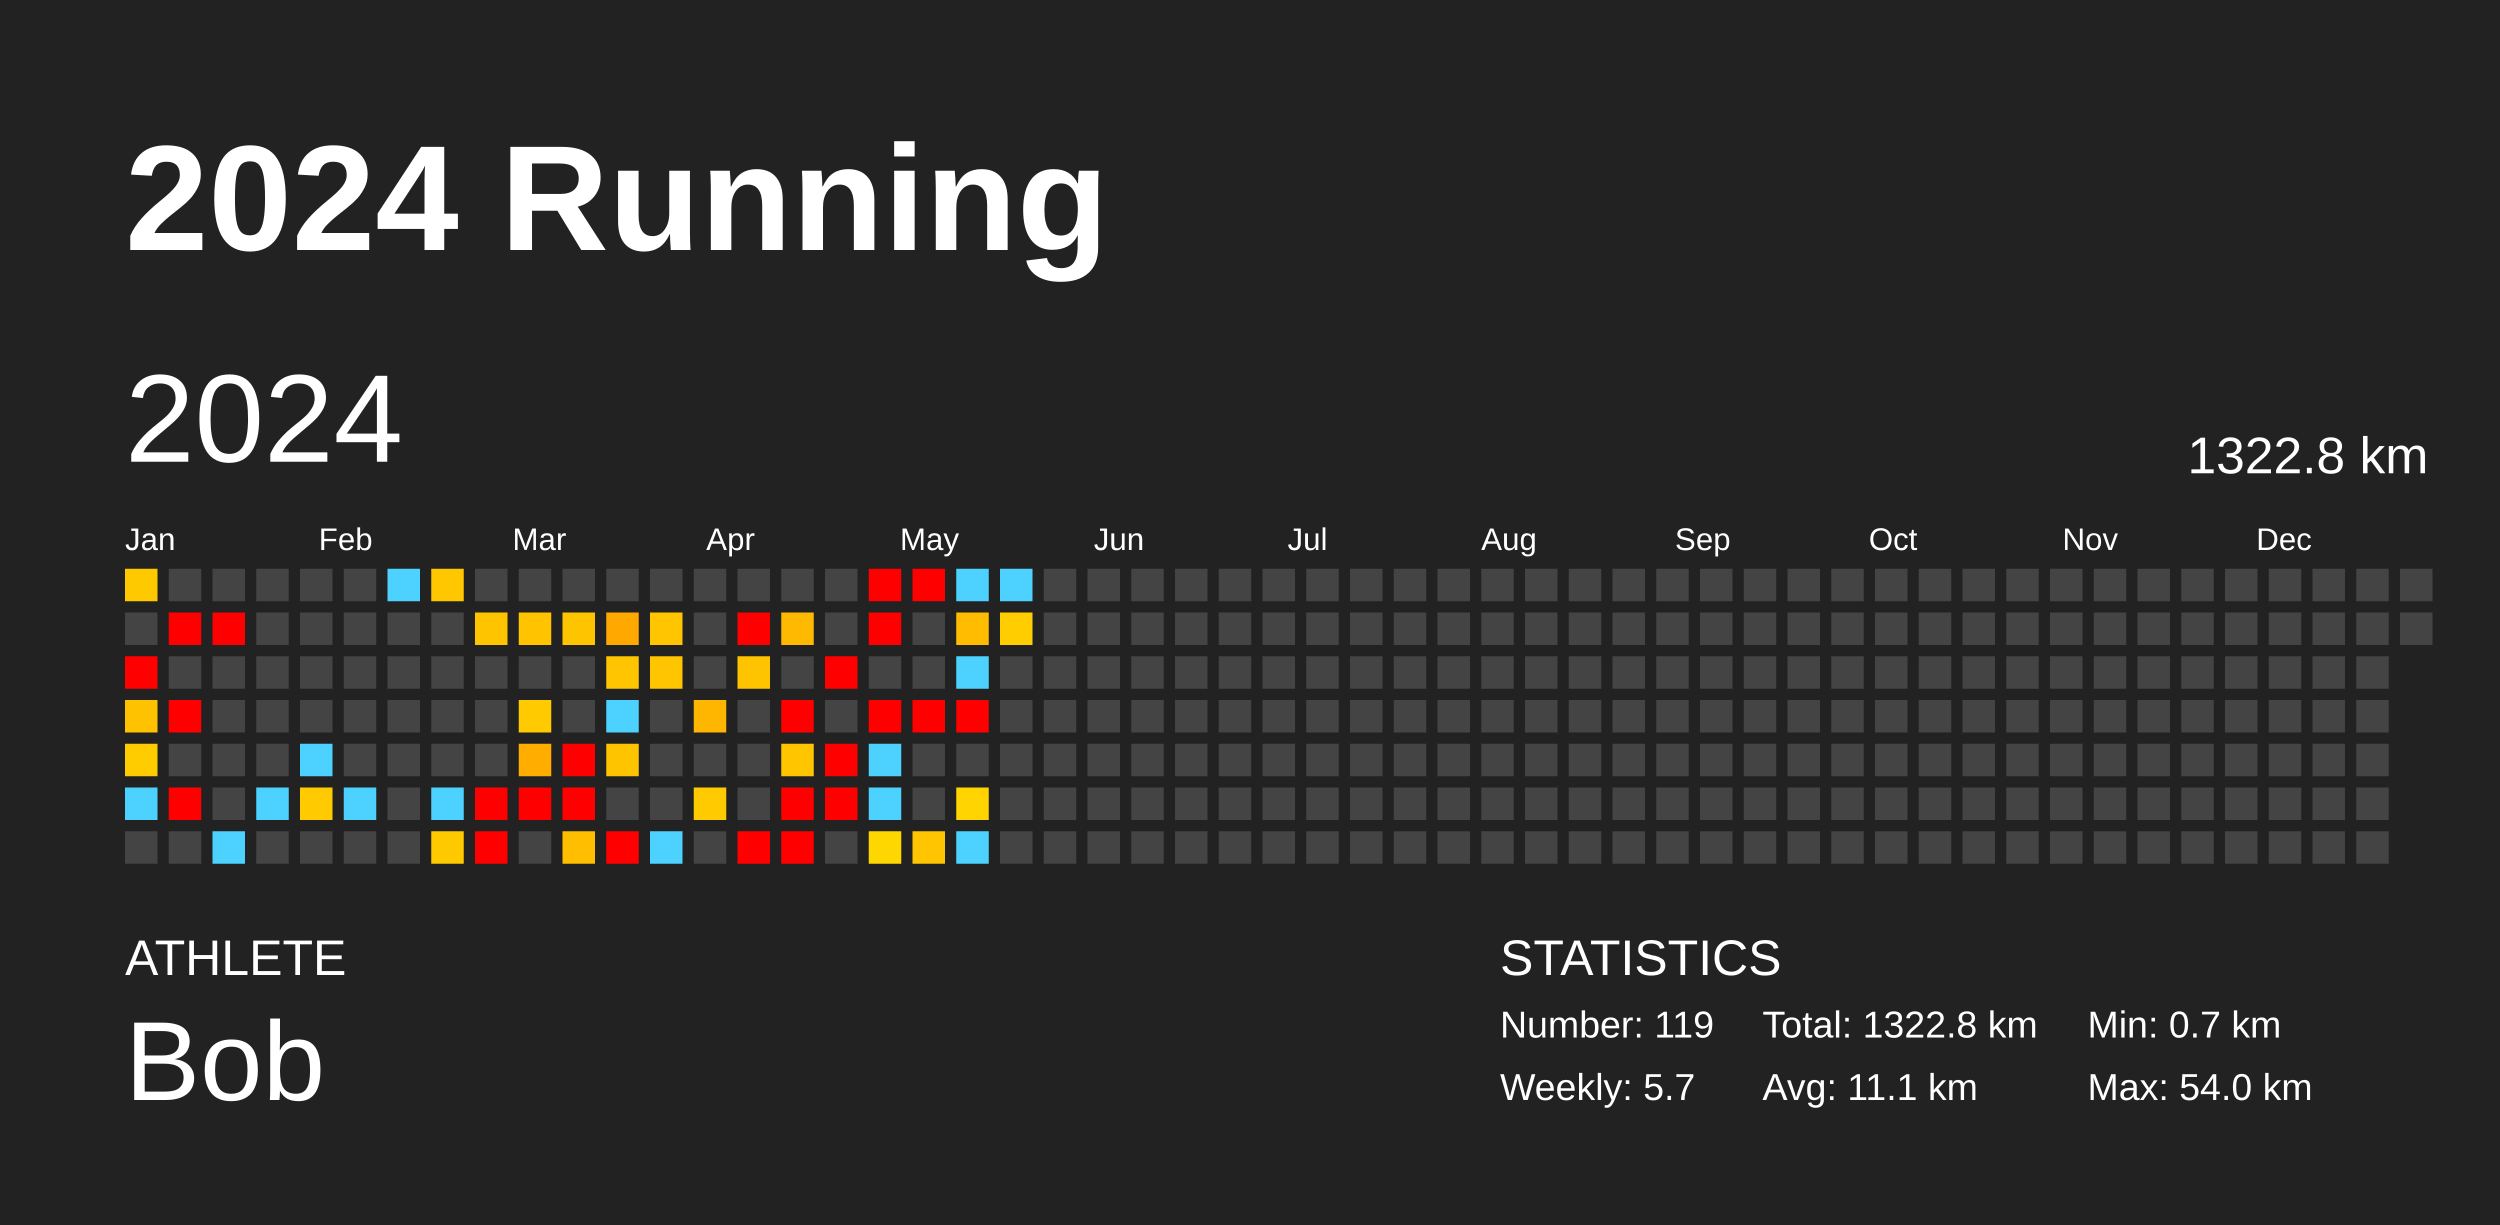
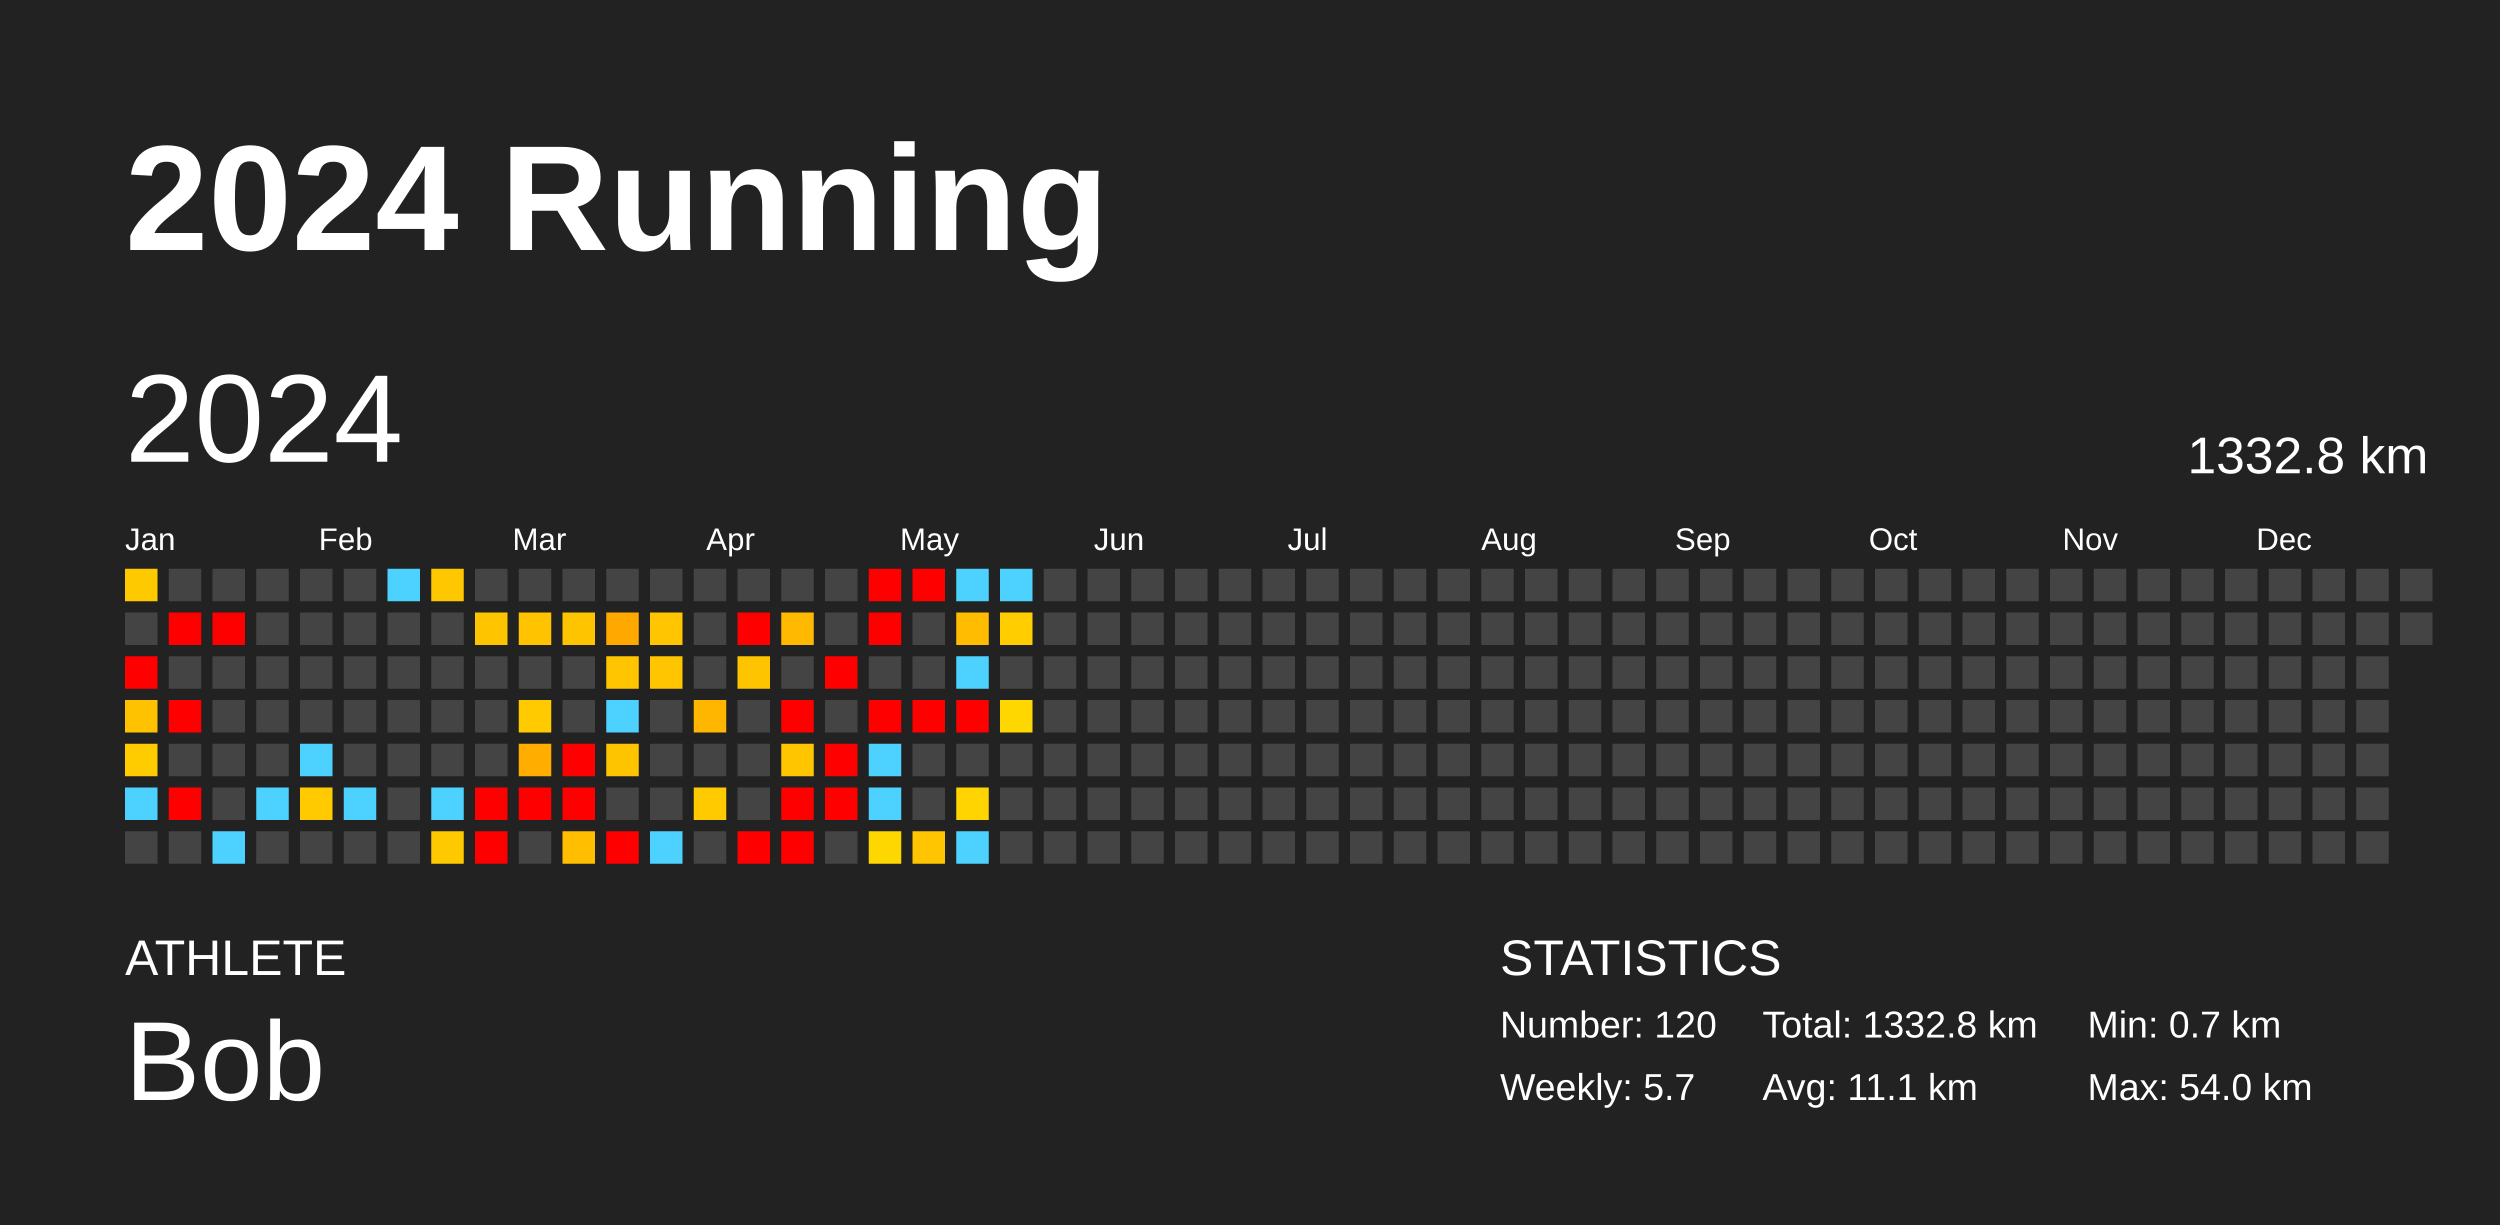
<svg xmlns="http://www.w3.org/2000/svg" baseProfile="full" height="98mm" version="1.1" viewBox="0,0,200,98" width="200mm">
  <defs />
  <rect fill="#222222" height="98" width="200" x="0" y="0" />
  <text fill="#FFFFFF" style="font-size:12px; font-family:Arial; font-weight:bold;" x="10" y="20">2024 Running</text>
  <text fill="#FFFFFF" style="font-size:4px; font-family:Arial" x="10" y="78">ATHLETE</text>
  <text fill="#FFFFFF" style="font-size:9px; font-family:Arial" x="10" y="88">Bob</text>
  <text fill="#FFFFFF" style="font-size:4px; font-family:Arial" x="120" y="78">STATISTICS</text>
-   <text fill="#FFFFFF" style="font-size:3px; font-family:Arial" x="120" y="83">Number: 119</text>
+   <text fill="#FFFFFF" style="font-size:3px; font-family:Arial" x="120" y="83">Number: 120</text>
  <text fill="#FFFFFF" style="font-size:3px; font-family:Arial" x="120" y="88">Weekly: 5.7</text>
-   <text fill="#FFFFFF" style="font-size:3px; font-family:Arial" x="141" y="83">Total: 1322.8 km</text>
+   <text fill="#FFFFFF" style="font-size:3px; font-family:Arial" x="141" y="83">Total: 1332.8 km</text>
  <text fill="#FFFFFF" style="font-size:3px; font-family:Arial" x="141" y="88">Avg: 11.1 km</text>
  <text fill="#FFFFFF" style="font-size:3px; font-family:Arial" x="167" y="83">Min: 0.7 km</text>
  <text fill="#FFFFFF" style="font-size:3px; font-family:Arial" x="167" y="88">Max: 54.0 km</text>
  <text dominant-baseline="hanging" fill="#FFFFFF" style="font-size:10.0px; font-family:Arial;" x="10" y="30">2024</text>
-   <text dominant-baseline="hanging" fill="#FFFFFF" style="font-size:4.125px; font-family:Arial;" x="175" y="35">1322.8 km</text>
+   <text dominant-baseline="hanging" fill="#FFFFFF" style="font-size:4.125px; font-family:Arial;" x="175" y="35">1332.8 km</text>
  <text fill="#FFFFFF" style="font-size:2.5px; font-family:Arial" x="10.0" y="44">Jan</text>
  <text fill="#FFFFFF" style="font-size:2.5px; font-family:Arial" x="25.5" y="44">Feb</text>
  <text fill="#FFFFFF" style="font-size:2.5px; font-family:Arial" x="41.0" y="44">Mar</text>
  <text fill="#FFFFFF" style="font-size:2.5px; font-family:Arial" x="56.5" y="44">Apr</text>
  <text fill="#FFFFFF" style="font-size:2.5px; font-family:Arial" x="72.0" y="44">May</text>
  <text fill="#FFFFFF" style="font-size:2.5px; font-family:Arial" x="87.5" y="44">Jun</text>
  <text fill="#FFFFFF" style="font-size:2.5px; font-family:Arial" x="103.0" y="44">Jul</text>
  <text fill="#FFFFFF" style="font-size:2.5px; font-family:Arial" x="118.5" y="44">Aug</text>
  <text fill="#FFFFFF" style="font-size:2.5px; font-family:Arial" x="134.0" y="44">Sep</text>
  <text fill="#FFFFFF" style="font-size:2.5px; font-family:Arial" x="149.5" y="44">Oct</text>
  <text fill="#FFFFFF" style="font-size:2.5px; font-family:Arial" x="165.0" y="44">Nov</text>
  <text fill="#FFFFFF" style="font-size:2.5px; font-family:Arial" x="180.5" y="44">Dec</text>
  <rect fill="#ffc900" height="2.6" width="2.6" x="10.0" y="45.5" />
  <rect fill="#444444" height="2.6" width="2.6" x="10.0" y="49.0" />
  <rect fill="red" height="2.6" width="2.6" x="10.0" y="52.5" />
  <rect fill="#ffc200" height="2.6" width="2.6" x="10.0" y="56.0" />
  <rect fill="#ffcc00" height="2.6" width="2.6" x="10.0" y="59.5" />
  <rect fill="#4dd2ff" height="2.6" width="2.6" x="10.0" y="63.0" />
  <rect fill="#444444" height="2.6" width="2.6" x="10.0" y="66.5" />
  <rect fill="#444444" height="2.6" width="2.6" x="13.5" y="45.5" />
  <rect fill="red" height="2.6" width="2.6" x="13.5" y="49.0" />
  <rect fill="#444444" height="2.6" width="2.6" x="13.5" y="52.5" />
  <rect fill="red" height="2.6" width="2.6" x="13.5" y="56.0" />
  <rect fill="#444444" height="2.6" width="2.6" x="13.5" y="59.5" />
  <rect fill="red" height="2.6" width="2.6" x="13.5" y="63.0" />
  <rect fill="#444444" height="2.6" width="2.6" x="13.5" y="66.5" />
  <rect fill="#444444" height="2.6" width="2.6" x="17.0" y="45.5" />
  <rect fill="red" height="2.6" width="2.6" x="17.0" y="49.0" />
  <rect fill="#444444" height="2.6" width="2.6" x="17.0" y="52.5" />
  <rect fill="#444444" height="2.6" width="2.6" x="17.0" y="56.0" />
  <rect fill="#444444" height="2.6" width="2.6" x="17.0" y="59.5" />
  <rect fill="#444444" height="2.6" width="2.6" x="17.0" y="63.0" />
  <rect fill="#4dd2ff" height="2.6" width="2.6" x="17.0" y="66.5" />
  <rect fill="#444444" height="2.6" width="2.6" x="20.5" y="45.5" />
  <rect fill="#444444" height="2.6" width="2.6" x="20.5" y="49.0" />
  <rect fill="#444444" height="2.6" width="2.6" x="20.5" y="52.5" />
  <rect fill="#444444" height="2.6" width="2.6" x="20.5" y="56.0" />
  <rect fill="#444444" height="2.6" width="2.6" x="20.5" y="59.5" />
  <rect fill="#4dd2ff" height="2.6" width="2.6" x="20.5" y="63.0" />
  <rect fill="#444444" height="2.6" width="2.6" x="20.5" y="66.5" />
  <rect fill="#444444" height="2.6" width="2.6" x="24.0" y="45.5" />
  <rect fill="#444444" height="2.6" width="2.6" x="24.0" y="49.0" />
  <rect fill="#444444" height="2.6" width="2.6" x="24.0" y="52.5" />
  <rect fill="#444444" height="2.6" width="2.6" x="24.0" y="56.0" />
  <rect fill="#4dd2ff" height="2.6" width="2.6" x="24.0" y="59.5" />
  <rect fill="#ffcb00" height="2.6" width="2.6" x="24.0" y="63.0" />
  <rect fill="#444444" height="2.6" width="2.6" x="24.0" y="66.5" />
  <rect fill="#444444" height="2.6" width="2.6" x="27.5" y="45.5" />
  <rect fill="#444444" height="2.6" width="2.6" x="27.5" y="49.0" />
  <rect fill="#444444" height="2.6" width="2.6" x="27.5" y="52.5" />
  <rect fill="#444444" height="2.6" width="2.6" x="27.5" y="56.0" />
  <rect fill="#444444" height="2.6" width="2.6" x="27.5" y="59.5" />
  <rect fill="#4dd2ff" height="2.6" width="2.6" x="27.5" y="63.0" />
  <rect fill="#444444" height="2.6" width="2.6" x="27.5" y="66.5" />
  <rect fill="#4dd2ff" height="2.6" width="2.6" x="31.0" y="45.5" />
  <rect fill="#444444" height="2.6" width="2.6" x="31.0" y="49.0" />
  <rect fill="#444444" height="2.6" width="2.6" x="31.0" y="52.5" />
  <rect fill="#444444" height="2.6" width="2.6" x="31.0" y="56.0" />
  <rect fill="#444444" height="2.6" width="2.6" x="31.0" y="59.5" />
  <rect fill="#444444" height="2.6" width="2.6" x="31.0" y="63.0" />
  <rect fill="#444444" height="2.6" width="2.6" x="31.0" y="66.5" />
  <rect fill="#ffc700" height="2.6" width="2.6" x="34.5" y="45.5" />
  <rect fill="#444444" height="2.6" width="2.6" x="34.5" y="49.0" />
  <rect fill="#444444" height="2.6" width="2.6" x="34.5" y="52.5" />
  <rect fill="#444444" height="2.6" width="2.6" x="34.5" y="56.0" />
  <rect fill="#444444" height="2.6" width="2.6" x="34.5" y="59.5" />
  <rect fill="#4dd2ff" height="2.6" width="2.6" x="34.5" y="63.0" />
  <rect fill="#ffc900" height="2.6" width="2.6" x="34.5" y="66.5" />
  <rect fill="#444444" height="2.6" width="2.6" x="38.0" y="45.5" />
  <rect fill="#ffc400" height="2.6" width="2.6" x="38.0" y="49.0" />
  <rect fill="#444444" height="2.6" width="2.6" x="38.0" y="52.5" />
  <rect fill="#444444" height="2.6" width="2.6" x="38.0" y="56.0" />
  <rect fill="#444444" height="2.6" width="2.6" x="38.0" y="59.5" />
  <rect fill="red" height="2.6" width="2.6" x="38.0" y="63.0" />
  <rect fill="red" height="2.6" width="2.6" x="38.0" y="66.5" />
  <rect fill="#444444" height="2.6" width="2.6" x="41.5" y="45.5" />
  <rect fill="#ffc300" height="2.6" width="2.6" x="41.5" y="49.0" />
  <rect fill="#444444" height="2.6" width="2.6" x="41.5" y="52.5" />
  <rect fill="#ffca00" height="2.6" width="2.6" x="41.5" y="56.0" />
  <rect fill="#ffae00" height="2.6" width="2.6" x="41.5" y="59.5" />
  <rect fill="red" height="2.6" width="2.6" x="41.5" y="63.0" />
  <rect fill="#444444" height="2.6" width="2.6" x="41.5" y="66.5" />
  <rect fill="#444444" height="2.6" width="2.6" x="45.0" y="45.5" />
  <rect fill="#ffc400" height="2.6" width="2.6" x="45.0" y="49.0" />
  <rect fill="#444444" height="2.6" width="2.6" x="45.0" y="52.5" />
  <rect fill="#444444" height="2.6" width="2.6" x="45.0" y="56.0" />
  <rect fill="red" height="2.6" width="2.6" x="45.0" y="59.5" />
  <rect fill="red" height="2.6" width="2.6" x="45.0" y="63.0" />
  <rect fill="#ffbe00" height="2.6" width="2.6" x="45.0" y="66.5" />
  <rect fill="#444444" height="2.6" width="2.6" x="48.5" y="45.5" />
  <rect fill="#ffa800" height="2.6" width="2.6" x="48.5" y="49.0" />
  <rect fill="#ffc500" height="2.6" width="2.6" x="48.5" y="52.5" />
  <rect fill="#4dd2ff" height="2.6" width="2.6" x="48.5" y="56.0" />
  <rect fill="#ffc400" height="2.6" width="2.6" x="48.5" y="59.5" />
  <rect fill="#444444" height="2.6" width="2.6" x="48.5" y="63.0" />
  <rect fill="red" height="2.6" width="2.6" x="48.5" y="66.5" />
  <rect fill="#444444" height="2.6" width="2.6" x="52.0" y="45.5" />
  <rect fill="#ffc500" height="2.6" width="2.6" x="52.0" y="49.0" />
  <rect fill="#ffc500" height="2.6" width="2.6" x="52.0" y="52.5" />
  <rect fill="#444444" height="2.6" width="2.6" x="52.0" y="56.0" />
  <rect fill="#444444" height="2.6" width="2.6" x="52.0" y="59.5" />
  <rect fill="#444444" height="2.6" width="2.6" x="52.0" y="63.0" />
  <rect fill="#4dd2ff" height="2.6" width="2.6" x="52.0" y="66.5" />
  <rect fill="#444444" height="2.6" width="2.6" x="55.5" y="45.5" />
  <rect fill="#444444" height="2.6" width="2.6" x="55.5" y="49.0" />
  <rect fill="#444444" height="2.6" width="2.6" x="55.5" y="52.5" />
  <rect fill="#ffb600" height="2.6" width="2.6" x="55.5" y="56.0" />
  <rect fill="#444444" height="2.6" width="2.6" x="55.5" y="59.5" />
  <rect fill="#ffcb00" height="2.6" width="2.6" x="55.5" y="63.0" />
  <rect fill="#444444" height="2.6" width="2.6" x="55.5" y="66.5" />
  <rect fill="#444444" height="2.6" width="2.6" x="59.0" y="45.5" />
  <rect fill="red" height="2.6" width="2.6" x="59.0" y="49.0" />
  <rect fill="#ffc400" height="2.6" width="2.6" x="59.0" y="52.5" />
  <rect fill="#444444" height="2.6" width="2.6" x="59.0" y="56.0" />
  <rect fill="#444444" height="2.6" width="2.6" x="59.0" y="59.5" />
  <rect fill="#444444" height="2.6" width="2.6" x="59.0" y="63.0" />
  <rect fill="red" height="2.6" width="2.6" x="59.0" y="66.5" />
  <rect fill="#444444" height="2.6" width="2.6" x="62.5" y="45.5" />
  <rect fill="#ffb900" height="2.6" width="2.6" x="62.5" y="49.0" />
  <rect fill="#444444" height="2.6" width="2.6" x="62.5" y="52.5" />
  <rect fill="red" height="2.6" width="2.6" x="62.5" y="56.0" />
  <rect fill="#ffc600" height="2.6" width="2.6" x="62.5" y="59.5" />
  <rect fill="red" height="2.6" width="2.6" x="62.5" y="63.0" />
  <rect fill="red" height="2.6" width="2.6" x="62.5" y="66.5" />
  <rect fill="#444444" height="2.6" width="2.6" x="66.0" y="45.5" />
  <rect fill="#444444" height="2.6" width="2.6" x="66.0" y="49.0" />
  <rect fill="red" height="2.6" width="2.6" x="66.0" y="52.5" />
  <rect fill="#444444" height="2.6" width="2.6" x="66.0" y="56.0" />
  <rect fill="red" height="2.6" width="2.6" x="66.0" y="59.5" />
  <rect fill="red" height="2.6" width="2.6" x="66.0" y="63.0" />
  <rect fill="#444444" height="2.6" width="2.6" x="66.0" y="66.5" />
  <rect fill="red" height="2.6" width="2.6" x="69.5" y="45.5" />
  <rect fill="red" height="2.6" width="2.6" x="69.5" y="49.0" />
  <rect fill="#444444" height="2.6" width="2.6" x="69.5" y="52.5" />
  <rect fill="red" height="2.6" width="2.6" x="69.5" y="56.0" />
  <rect fill="#4dd2ff" height="2.6" width="2.6" x="69.5" y="59.5" />
  <rect fill="#4dd2ff" height="2.6" width="2.6" x="69.5" y="63.0" />
  <rect fill="#ffd700" height="2.6" width="2.6" x="69.5" y="66.5" />
  <rect fill="red" height="2.6" width="2.6" x="73.0" y="45.5" />
  <rect fill="#444444" height="2.6" width="2.6" x="73.0" y="49.0" />
  <rect fill="#444444" height="2.6" width="2.6" x="73.0" y="52.5" />
  <rect fill="red" height="2.6" width="2.6" x="73.0" y="56.0" />
  <rect fill="#444444" height="2.6" width="2.6" x="73.0" y="59.5" />
  <rect fill="#444444" height="2.6" width="2.6" x="73.0" y="63.0" />
  <rect fill="#ffc500" height="2.6" width="2.6" x="73.0" y="66.5" />
  <rect fill="#4dd2ff" height="2.6" width="2.6" x="76.5" y="45.5" />
  <rect fill="#ffbc00" height="2.6" width="2.6" x="76.5" y="49.0" />
  <rect fill="#4dd2ff" height="2.6" width="2.6" x="76.5" y="52.5" />
  <rect fill="red" height="2.6" width="2.6" x="76.5" y="56.0" />
  <rect fill="#444444" height="2.6" width="2.6" x="76.5" y="59.5" />
  <rect fill="#ffd400" height="2.6" width="2.6" x="76.5" y="63.0" />
  <rect fill="#4dd2ff" height="2.6" width="2.6" x="76.5" y="66.5" />
  <rect fill="#4dd2ff" height="2.6" width="2.6" x="80.0" y="45.5" />
  <rect fill="#ffcd00" height="2.6" width="2.6" x="80.0" y="49.0" />
  <rect fill="#444444" height="2.6" width="2.6" x="80.0" y="52.5" />
-   <rect fill="#444444" height="2.6" width="2.6" x="80.0" y="56.0" />
+   <rect fill="#ffd700" height="2.6" width="2.6" x="80.0" y="56.0" />
  <rect fill="#444444" height="2.6" width="2.6" x="80.0" y="59.5" />
  <rect fill="#444444" height="2.6" width="2.6" x="80.0" y="63.0" />
  <rect fill="#444444" height="2.6" width="2.6" x="80.0" y="66.5" />
  <rect fill="#444444" height="2.6" width="2.6" x="83.5" y="45.5" />
  <rect fill="#444444" height="2.6" width="2.6" x="83.5" y="49.0" />
  <rect fill="#444444" height="2.6" width="2.6" x="83.5" y="52.5" />
  <rect fill="#444444" height="2.6" width="2.6" x="83.5" y="56.0" />
  <rect fill="#444444" height="2.6" width="2.6" x="83.5" y="59.5" />
  <rect fill="#444444" height="2.6" width="2.6" x="83.5" y="63.0" />
  <rect fill="#444444" height="2.6" width="2.6" x="83.5" y="66.5" />
  <rect fill="#444444" height="2.6" width="2.6" x="87.0" y="45.5" />
  <rect fill="#444444" height="2.6" width="2.6" x="87.0" y="49.0" />
  <rect fill="#444444" height="2.6" width="2.6" x="87.0" y="52.5" />
  <rect fill="#444444" height="2.6" width="2.6" x="87.0" y="56.0" />
  <rect fill="#444444" height="2.6" width="2.6" x="87.0" y="59.5" />
  <rect fill="#444444" height="2.6" width="2.6" x="87.0" y="63.0" />
  <rect fill="#444444" height="2.6" width="2.6" x="87.0" y="66.5" />
  <rect fill="#444444" height="2.6" width="2.6" x="90.5" y="45.5" />
  <rect fill="#444444" height="2.6" width="2.6" x="90.5" y="49.0" />
  <rect fill="#444444" height="2.6" width="2.6" x="90.5" y="52.5" />
  <rect fill="#444444" height="2.6" width="2.6" x="90.5" y="56.0" />
  <rect fill="#444444" height="2.6" width="2.6" x="90.5" y="59.5" />
  <rect fill="#444444" height="2.6" width="2.6" x="90.5" y="63.0" />
  <rect fill="#444444" height="2.6" width="2.6" x="90.5" y="66.5" />
  <rect fill="#444444" height="2.6" width="2.6" x="94.0" y="45.5" />
  <rect fill="#444444" height="2.6" width="2.6" x="94.0" y="49.0" />
  <rect fill="#444444" height="2.6" width="2.6" x="94.0" y="52.5" />
  <rect fill="#444444" height="2.6" width="2.6" x="94.0" y="56.0" />
  <rect fill="#444444" height="2.6" width="2.6" x="94.0" y="59.5" />
  <rect fill="#444444" height="2.6" width="2.6" x="94.0" y="63.0" />
  <rect fill="#444444" height="2.6" width="2.6" x="94.0" y="66.5" />
  <rect fill="#444444" height="2.6" width="2.6" x="97.5" y="45.5" />
  <rect fill="#444444" height="2.6" width="2.6" x="97.5" y="49.0" />
  <rect fill="#444444" height="2.6" width="2.6" x="97.5" y="52.5" />
  <rect fill="#444444" height="2.6" width="2.6" x="97.5" y="56.0" />
  <rect fill="#444444" height="2.6" width="2.6" x="97.5" y="59.5" />
  <rect fill="#444444" height="2.6" width="2.6" x="97.5" y="63.0" />
  <rect fill="#444444" height="2.6" width="2.6" x="97.5" y="66.5" />
  <rect fill="#444444" height="2.6" width="2.6" x="101.0" y="45.5" />
  <rect fill="#444444" height="2.6" width="2.6" x="101.0" y="49.0" />
  <rect fill="#444444" height="2.6" width="2.6" x="101.0" y="52.5" />
  <rect fill="#444444" height="2.6" width="2.6" x="101.0" y="56.0" />
  <rect fill="#444444" height="2.6" width="2.6" x="101.0" y="59.5" />
  <rect fill="#444444" height="2.6" width="2.6" x="101.0" y="63.0" />
  <rect fill="#444444" height="2.6" width="2.6" x="101.0" y="66.5" />
  <rect fill="#444444" height="2.6" width="2.6" x="104.5" y="45.5" />
  <rect fill="#444444" height="2.6" width="2.6" x="104.5" y="49.0" />
  <rect fill="#444444" height="2.6" width="2.6" x="104.5" y="52.5" />
  <rect fill="#444444" height="2.6" width="2.6" x="104.5" y="56.0" />
  <rect fill="#444444" height="2.6" width="2.6" x="104.5" y="59.5" />
  <rect fill="#444444" height="2.6" width="2.6" x="104.5" y="63.0" />
  <rect fill="#444444" height="2.6" width="2.6" x="104.5" y="66.5" />
  <rect fill="#444444" height="2.6" width="2.6" x="108.0" y="45.5" />
  <rect fill="#444444" height="2.6" width="2.6" x="108.0" y="49.0" />
  <rect fill="#444444" height="2.6" width="2.6" x="108.0" y="52.5" />
  <rect fill="#444444" height="2.6" width="2.6" x="108.0" y="56.0" />
  <rect fill="#444444" height="2.6" width="2.6" x="108.0" y="59.5" />
  <rect fill="#444444" height="2.6" width="2.6" x="108.0" y="63.0" />
  <rect fill="#444444" height="2.6" width="2.6" x="108.0" y="66.5" />
  <rect fill="#444444" height="2.6" width="2.6" x="111.5" y="45.5" />
  <rect fill="#444444" height="2.6" width="2.6" x="111.5" y="49.0" />
  <rect fill="#444444" height="2.6" width="2.6" x="111.5" y="52.5" />
  <rect fill="#444444" height="2.6" width="2.6" x="111.5" y="56.0" />
  <rect fill="#444444" height="2.6" width="2.6" x="111.5" y="59.5" />
  <rect fill="#444444" height="2.6" width="2.6" x="111.5" y="63.0" />
  <rect fill="#444444" height="2.6" width="2.6" x="111.5" y="66.5" />
  <rect fill="#444444" height="2.6" width="2.6" x="115.0" y="45.5" />
  <rect fill="#444444" height="2.6" width="2.6" x="115.0" y="49.0" />
  <rect fill="#444444" height="2.6" width="2.6" x="115.0" y="52.5" />
  <rect fill="#444444" height="2.6" width="2.6" x="115.0" y="56.0" />
  <rect fill="#444444" height="2.6" width="2.6" x="115.0" y="59.5" />
  <rect fill="#444444" height="2.6" width="2.6" x="115.0" y="63.0" />
  <rect fill="#444444" height="2.6" width="2.6" x="115.0" y="66.5" />
  <rect fill="#444444" height="2.6" width="2.6" x="118.5" y="45.5" />
  <rect fill="#444444" height="2.6" width="2.6" x="118.5" y="49.0" />
  <rect fill="#444444" height="2.6" width="2.6" x="118.5" y="52.5" />
  <rect fill="#444444" height="2.6" width="2.6" x="118.5" y="56.0" />
  <rect fill="#444444" height="2.6" width="2.6" x="118.5" y="59.5" />
  <rect fill="#444444" height="2.6" width="2.6" x="118.5" y="63.0" />
  <rect fill="#444444" height="2.6" width="2.6" x="118.5" y="66.5" />
  <rect fill="#444444" height="2.6" width="2.6" x="122.0" y="45.5" />
  <rect fill="#444444" height="2.6" width="2.6" x="122.0" y="49.0" />
  <rect fill="#444444" height="2.6" width="2.6" x="122.0" y="52.5" />
  <rect fill="#444444" height="2.6" width="2.6" x="122.0" y="56.0" />
  <rect fill="#444444" height="2.6" width="2.6" x="122.0" y="59.5" />
  <rect fill="#444444" height="2.6" width="2.6" x="122.0" y="63.0" />
  <rect fill="#444444" height="2.6" width="2.6" x="122.0" y="66.5" />
  <rect fill="#444444" height="2.6" width="2.6" x="125.5" y="45.5" />
  <rect fill="#444444" height="2.6" width="2.6" x="125.5" y="49.0" />
  <rect fill="#444444" height="2.6" width="2.6" x="125.5" y="52.5" />
  <rect fill="#444444" height="2.6" width="2.6" x="125.5" y="56.0" />
  <rect fill="#444444" height="2.6" width="2.6" x="125.5" y="59.5" />
  <rect fill="#444444" height="2.6" width="2.6" x="125.5" y="63.0" />
  <rect fill="#444444" height="2.6" width="2.6" x="125.5" y="66.5" />
  <rect fill="#444444" height="2.6" width="2.6" x="129.0" y="45.5" />
  <rect fill="#444444" height="2.6" width="2.6" x="129.0" y="49.0" />
  <rect fill="#444444" height="2.6" width="2.6" x="129.0" y="52.5" />
  <rect fill="#444444" height="2.6" width="2.6" x="129.0" y="56.0" />
  <rect fill="#444444" height="2.6" width="2.6" x="129.0" y="59.5" />
  <rect fill="#444444" height="2.6" width="2.6" x="129.0" y="63.0" />
  <rect fill="#444444" height="2.6" width="2.6" x="129.0" y="66.5" />
  <rect fill="#444444" height="2.6" width="2.6" x="132.5" y="45.5" />
  <rect fill="#444444" height="2.6" width="2.6" x="132.5" y="49.0" />
  <rect fill="#444444" height="2.6" width="2.6" x="132.5" y="52.5" />
  <rect fill="#444444" height="2.6" width="2.6" x="132.5" y="56.0" />
  <rect fill="#444444" height="2.6" width="2.6" x="132.5" y="59.5" />
  <rect fill="#444444" height="2.6" width="2.6" x="132.5" y="63.0" />
  <rect fill="#444444" height="2.6" width="2.6" x="132.5" y="66.5" />
  <rect fill="#444444" height="2.6" width="2.6" x="136.0" y="45.5" />
  <rect fill="#444444" height="2.6" width="2.6" x="136.0" y="49.0" />
  <rect fill="#444444" height="2.6" width="2.6" x="136.0" y="52.5" />
  <rect fill="#444444" height="2.6" width="2.6" x="136.0" y="56.0" />
  <rect fill="#444444" height="2.6" width="2.6" x="136.0" y="59.5" />
  <rect fill="#444444" height="2.6" width="2.6" x="136.0" y="63.0" />
  <rect fill="#444444" height="2.6" width="2.6" x="136.0" y="66.5" />
  <rect fill="#444444" height="2.6" width="2.6" x="139.5" y="45.5" />
  <rect fill="#444444" height="2.6" width="2.6" x="139.5" y="49.0" />
  <rect fill="#444444" height="2.6" width="2.6" x="139.5" y="52.5" />
  <rect fill="#444444" height="2.6" width="2.6" x="139.5" y="56.0" />
  <rect fill="#444444" height="2.6" width="2.6" x="139.5" y="59.5" />
  <rect fill="#444444" height="2.6" width="2.6" x="139.5" y="63.0" />
  <rect fill="#444444" height="2.6" width="2.6" x="139.5" y="66.5" />
  <rect fill="#444444" height="2.6" width="2.6" x="143.0" y="45.5" />
  <rect fill="#444444" height="2.6" width="2.6" x="143.0" y="49.0" />
  <rect fill="#444444" height="2.6" width="2.6" x="143.0" y="52.5" />
  <rect fill="#444444" height="2.6" width="2.6" x="143.0" y="56.0" />
  <rect fill="#444444" height="2.6" width="2.6" x="143.0" y="59.5" />
  <rect fill="#444444" height="2.6" width="2.6" x="143.0" y="63.0" />
  <rect fill="#444444" height="2.6" width="2.6" x="143.0" y="66.5" />
  <rect fill="#444444" height="2.6" width="2.6" x="146.5" y="45.5" />
  <rect fill="#444444" height="2.6" width="2.6" x="146.5" y="49.0" />
  <rect fill="#444444" height="2.6" width="2.6" x="146.5" y="52.5" />
  <rect fill="#444444" height="2.6" width="2.6" x="146.5" y="56.0" />
  <rect fill="#444444" height="2.6" width="2.6" x="146.5" y="59.5" />
  <rect fill="#444444" height="2.6" width="2.6" x="146.5" y="63.0" />
  <rect fill="#444444" height="2.6" width="2.6" x="146.5" y="66.5" />
  <rect fill="#444444" height="2.6" width="2.6" x="150.0" y="45.5" />
  <rect fill="#444444" height="2.6" width="2.6" x="150.0" y="49.0" />
  <rect fill="#444444" height="2.6" width="2.6" x="150.0" y="52.5" />
  <rect fill="#444444" height="2.6" width="2.6" x="150.0" y="56.0" />
  <rect fill="#444444" height="2.6" width="2.6" x="150.0" y="59.5" />
  <rect fill="#444444" height="2.6" width="2.6" x="150.0" y="63.0" />
  <rect fill="#444444" height="2.6" width="2.6" x="150.0" y="66.5" />
  <rect fill="#444444" height="2.6" width="2.6" x="153.5" y="45.5" />
  <rect fill="#444444" height="2.6" width="2.6" x="153.5" y="49.0" />
  <rect fill="#444444" height="2.6" width="2.6" x="153.5" y="52.5" />
  <rect fill="#444444" height="2.6" width="2.6" x="153.5" y="56.0" />
  <rect fill="#444444" height="2.6" width="2.6" x="153.5" y="59.5" />
  <rect fill="#444444" height="2.6" width="2.6" x="153.5" y="63.0" />
  <rect fill="#444444" height="2.6" width="2.6" x="153.5" y="66.5" />
  <rect fill="#444444" height="2.6" width="2.6" x="157.0" y="45.5" />
  <rect fill="#444444" height="2.6" width="2.6" x="157.0" y="49.0" />
  <rect fill="#444444" height="2.6" width="2.6" x="157.0" y="52.5" />
  <rect fill="#444444" height="2.6" width="2.6" x="157.0" y="56.0" />
  <rect fill="#444444" height="2.6" width="2.6" x="157.0" y="59.5" />
  <rect fill="#444444" height="2.6" width="2.6" x="157.0" y="63.0" />
  <rect fill="#444444" height="2.6" width="2.6" x="157.0" y="66.5" />
  <rect fill="#444444" height="2.6" width="2.6" x="160.5" y="45.5" />
  <rect fill="#444444" height="2.6" width="2.6" x="160.5" y="49.0" />
  <rect fill="#444444" height="2.6" width="2.6" x="160.5" y="52.5" />
  <rect fill="#444444" height="2.6" width="2.6" x="160.5" y="56.0" />
  <rect fill="#444444" height="2.6" width="2.6" x="160.5" y="59.5" />
  <rect fill="#444444" height="2.6" width="2.6" x="160.5" y="63.0" />
  <rect fill="#444444" height="2.6" width="2.6" x="160.5" y="66.5" />
  <rect fill="#444444" height="2.6" width="2.6" x="164.0" y="45.5" />
  <rect fill="#444444" height="2.6" width="2.6" x="164.0" y="49.0" />
  <rect fill="#444444" height="2.6" width="2.6" x="164.0" y="52.5" />
  <rect fill="#444444" height="2.6" width="2.6" x="164.0" y="56.0" />
  <rect fill="#444444" height="2.6" width="2.6" x="164.0" y="59.5" />
  <rect fill="#444444" height="2.6" width="2.6" x="164.0" y="63.0" />
  <rect fill="#444444" height="2.6" width="2.6" x="164.0" y="66.5" />
  <rect fill="#444444" height="2.6" width="2.6" x="167.5" y="45.5" />
  <rect fill="#444444" height="2.6" width="2.6" x="167.5" y="49.0" />
  <rect fill="#444444" height="2.6" width="2.6" x="167.5" y="52.5" />
  <rect fill="#444444" height="2.6" width="2.6" x="167.5" y="56.0" />
  <rect fill="#444444" height="2.6" width="2.6" x="167.5" y="59.5" />
  <rect fill="#444444" height="2.6" width="2.6" x="167.5" y="63.0" />
  <rect fill="#444444" height="2.6" width="2.6" x="167.5" y="66.5" />
  <rect fill="#444444" height="2.6" width="2.6" x="171.0" y="45.5" />
  <rect fill="#444444" height="2.6" width="2.6" x="171.0" y="49.0" />
  <rect fill="#444444" height="2.6" width="2.6" x="171.0" y="52.5" />
  <rect fill="#444444" height="2.6" width="2.6" x="171.0" y="56.0" />
  <rect fill="#444444" height="2.6" width="2.6" x="171.0" y="59.5" />
  <rect fill="#444444" height="2.6" width="2.6" x="171.0" y="63.0" />
  <rect fill="#444444" height="2.6" width="2.6" x="171.0" y="66.5" />
  <rect fill="#444444" height="2.6" width="2.6" x="174.5" y="45.5" />
  <rect fill="#444444" height="2.6" width="2.6" x="174.5" y="49.0" />
  <rect fill="#444444" height="2.6" width="2.6" x="174.5" y="52.5" />
  <rect fill="#444444" height="2.6" width="2.6" x="174.5" y="56.0" />
  <rect fill="#444444" height="2.6" width="2.6" x="174.5" y="59.5" />
  <rect fill="#444444" height="2.6" width="2.6" x="174.5" y="63.0" />
  <rect fill="#444444" height="2.6" width="2.6" x="174.5" y="66.5" />
  <rect fill="#444444" height="2.6" width="2.6" x="178.0" y="45.5" />
  <rect fill="#444444" height="2.6" width="2.6" x="178.0" y="49.0" />
  <rect fill="#444444" height="2.6" width="2.6" x="178.0" y="52.5" />
  <rect fill="#444444" height="2.6" width="2.6" x="178.0" y="56.0" />
  <rect fill="#444444" height="2.6" width="2.6" x="178.0" y="59.5" />
  <rect fill="#444444" height="2.6" width="2.6" x="178.0" y="63.0" />
  <rect fill="#444444" height="2.6" width="2.6" x="178.0" y="66.5" />
  <rect fill="#444444" height="2.6" width="2.6" x="181.5" y="45.5" />
  <rect fill="#444444" height="2.6" width="2.6" x="181.5" y="49.0" />
  <rect fill="#444444" height="2.6" width="2.6" x="181.5" y="52.5" />
  <rect fill="#444444" height="2.6" width="2.6" x="181.5" y="56.0" />
  <rect fill="#444444" height="2.6" width="2.6" x="181.5" y="59.5" />
  <rect fill="#444444" height="2.6" width="2.6" x="181.5" y="63.0" />
  <rect fill="#444444" height="2.6" width="2.6" x="181.5" y="66.5" />
  <rect fill="#444444" height="2.6" width="2.6" x="185.0" y="45.5" />
  <rect fill="#444444" height="2.6" width="2.6" x="185.0" y="49.0" />
  <rect fill="#444444" height="2.6" width="2.6" x="185.0" y="52.5" />
  <rect fill="#444444" height="2.6" width="2.6" x="185.0" y="56.0" />
  <rect fill="#444444" height="2.6" width="2.6" x="185.0" y="59.5" />
  <rect fill="#444444" height="2.6" width="2.6" x="185.0" y="63.0" />
  <rect fill="#444444" height="2.6" width="2.6" x="185.0" y="66.5" />
  <rect fill="#444444" height="2.6" width="2.6" x="188.5" y="45.5" />
  <rect fill="#444444" height="2.6" width="2.6" x="188.5" y="49.0" />
  <rect fill="#444444" height="2.6" width="2.6" x="188.5" y="52.5" />
  <rect fill="#444444" height="2.6" width="2.6" x="188.5" y="56.0" />
  <rect fill="#444444" height="2.6" width="2.6" x="188.5" y="59.5" />
  <rect fill="#444444" height="2.6" width="2.6" x="188.5" y="63.0" />
  <rect fill="#444444" height="2.6" width="2.6" x="188.5" y="66.5" />
  <rect fill="#444444" height="2.6" width="2.6" x="192.0" y="45.5" />
  <rect fill="#444444" height="2.6" width="2.6" x="192.0" y="49.0" />
</svg>
